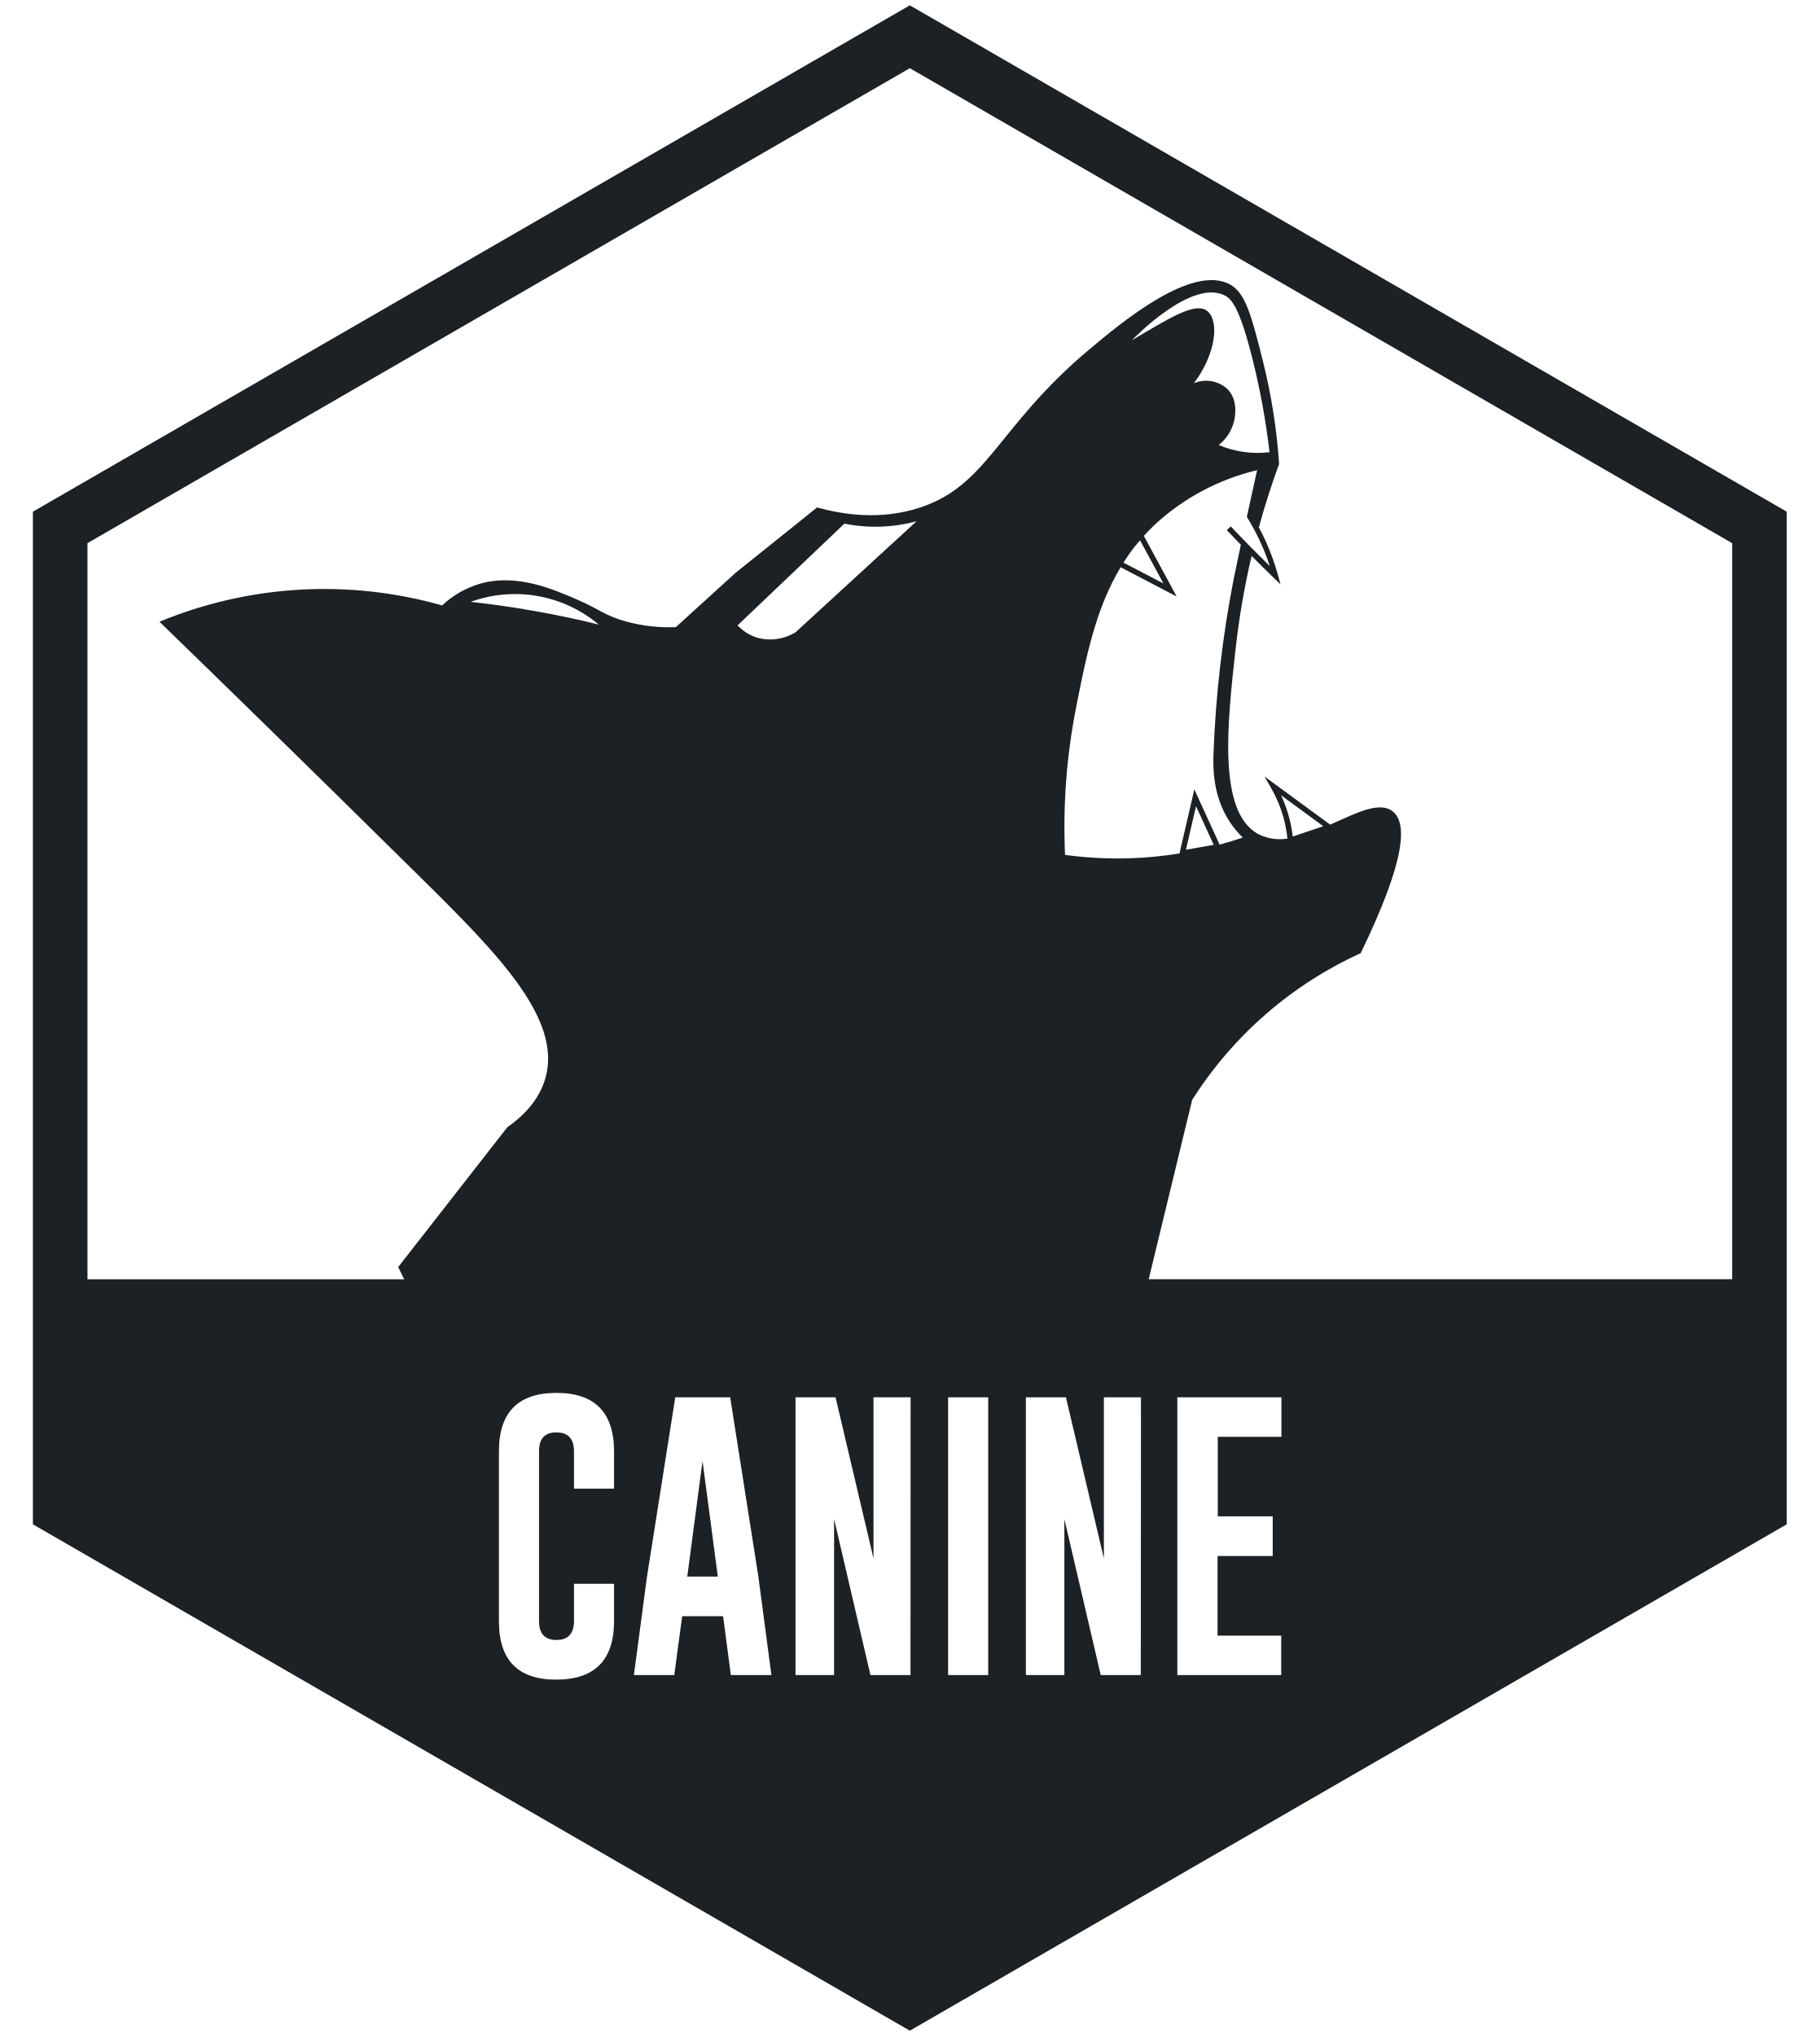
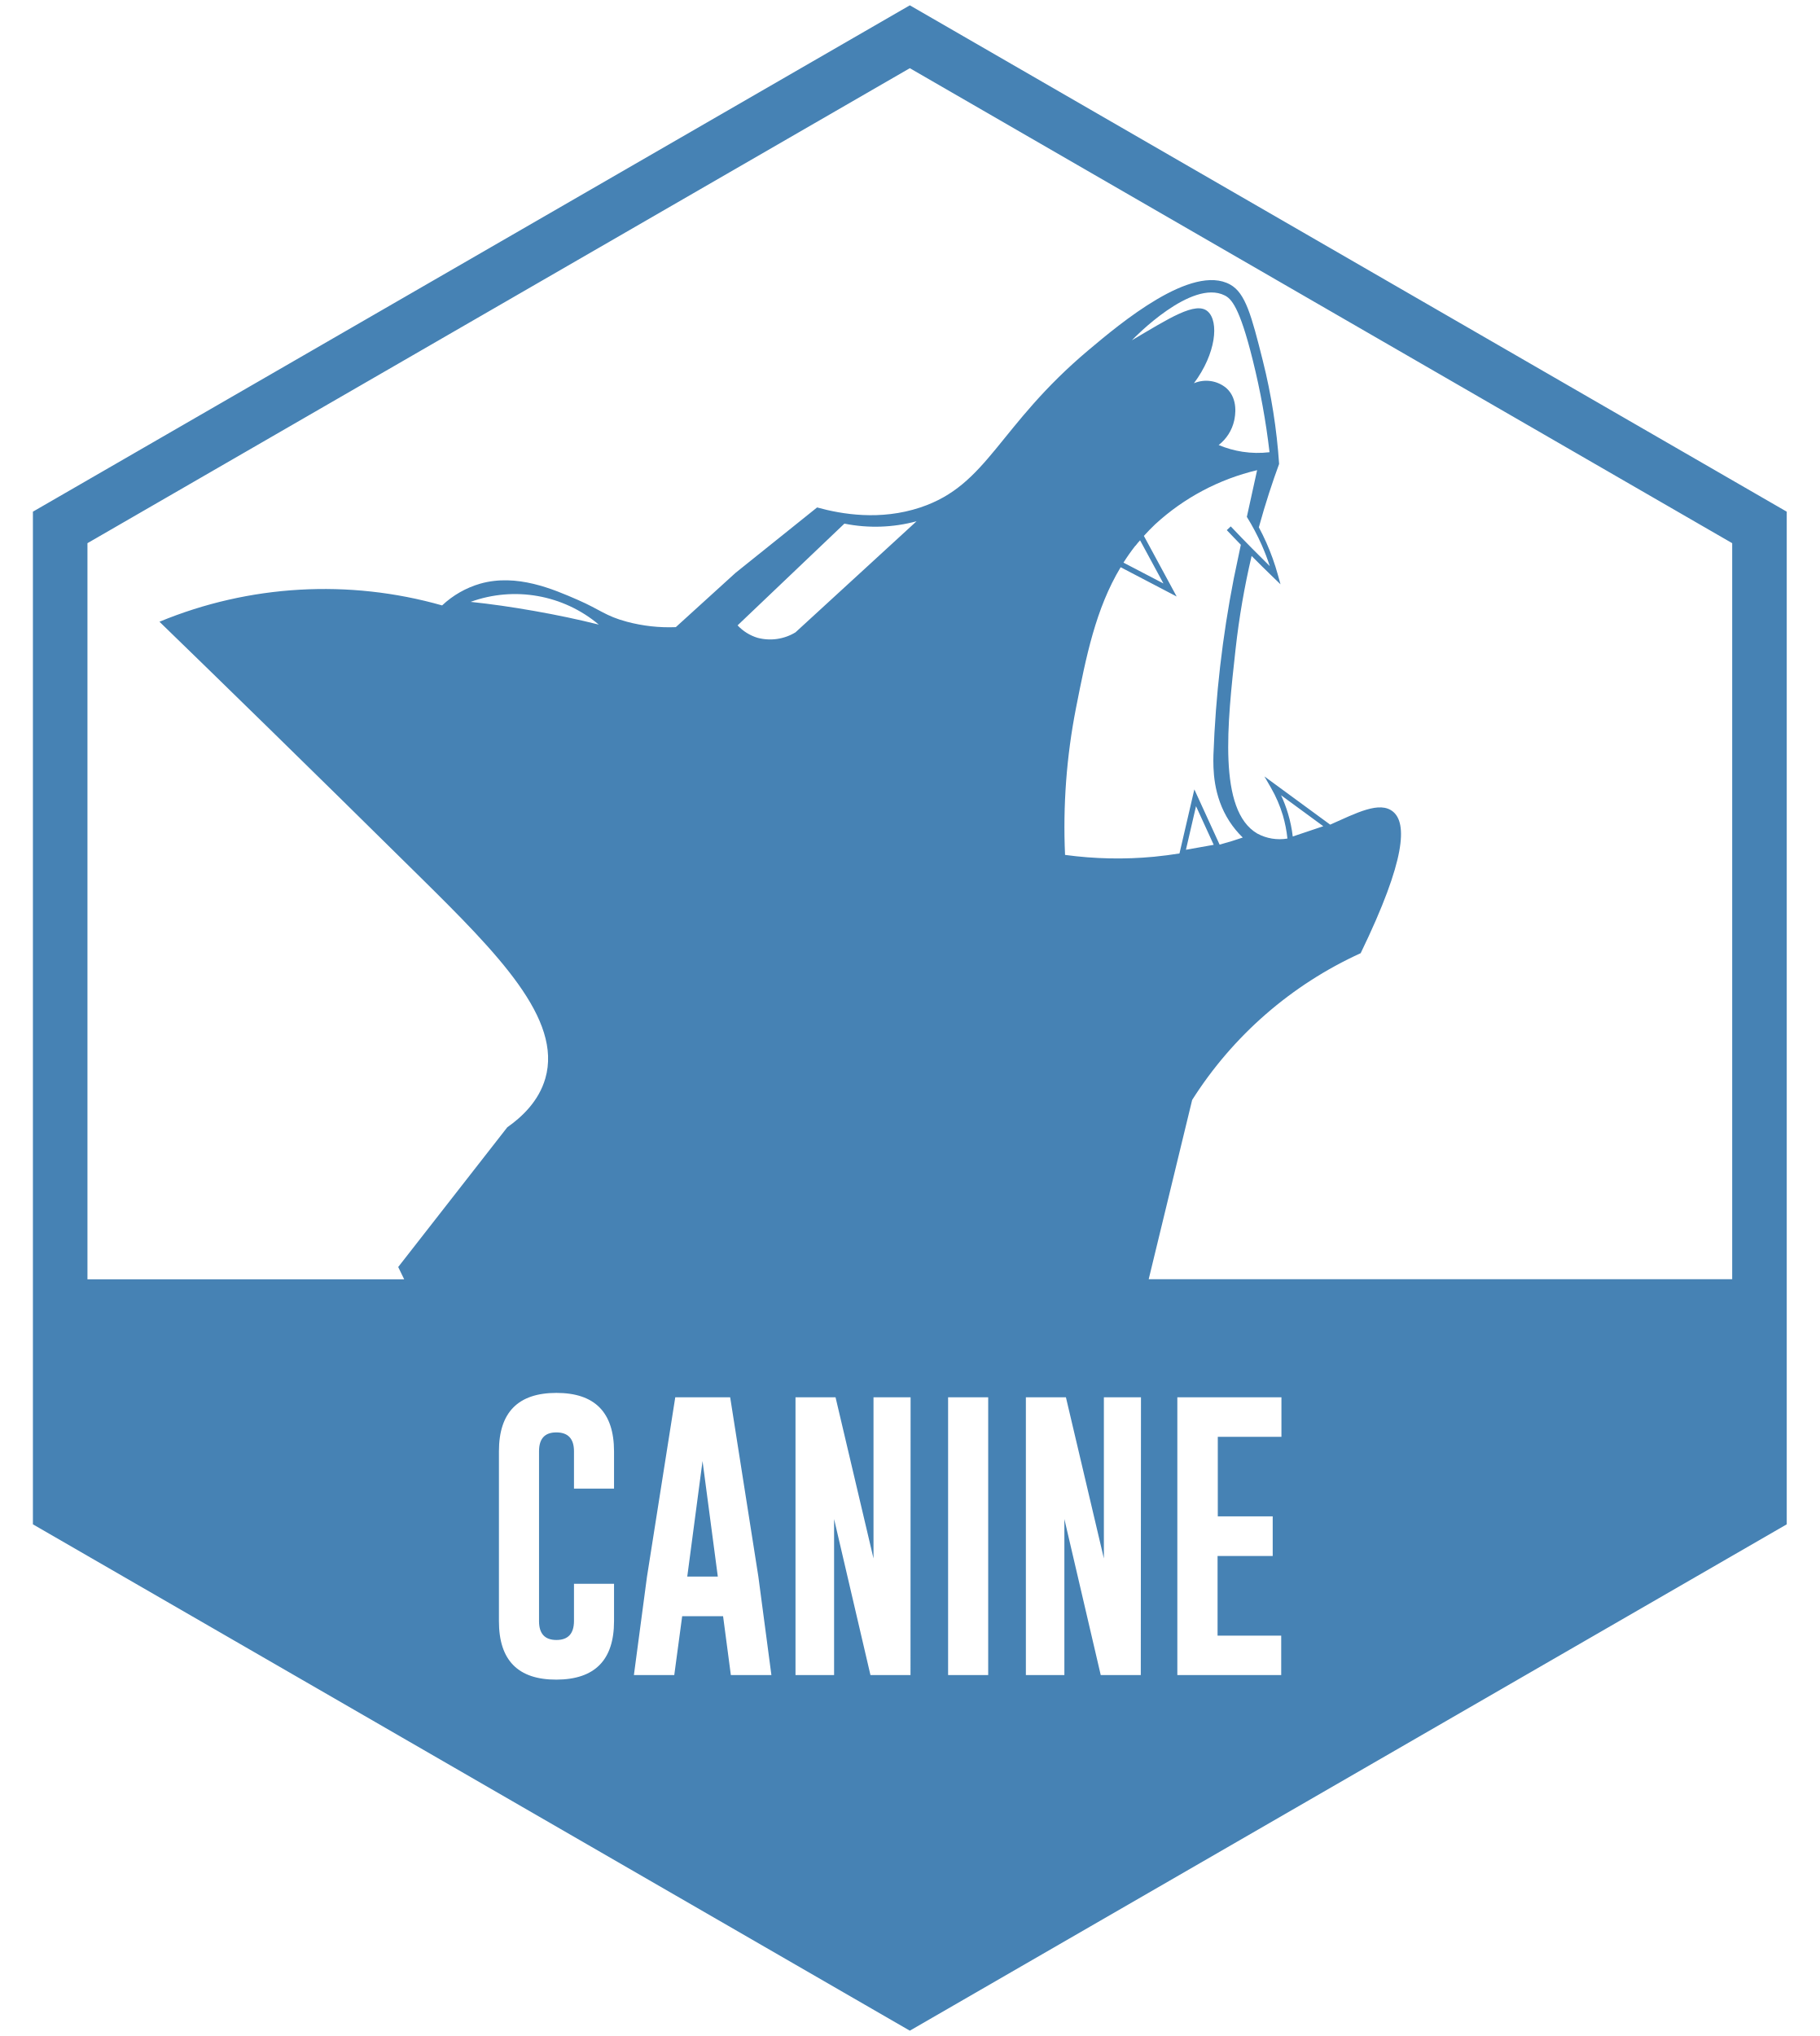
- <svg xmlns="http://www.w3.org/2000/svg" role="img" aria-label="Canine Development" viewBox="0 0 400.29 447.85">
+ <svg xmlns="http://www.w3.org/2000/svg" aria-hidden="true" focusable="false" viewBox="0 0 400.29 447.85">
+   <style>.b{fill:#4682b4}@media (prefers-color-scheme: dark){.b{fill:#7faace}}</style>
  <g id="Layer_8" data-name="Layer 8">
-     <style>g{fill:#1C2126}@media (prefers-color-scheme: dark){g{fill:#E4E9ED}}</style>
-     <g>
+     <g class="b">
      <polygon points="151.19 346.79 157.91 346.79 154.55 321.38 151.19 346.79" />
      <path d="M200.15,1.17,7.24,112.55V335.3L200.15,446.68,393.06,335.3V112.55ZM135.08,327.45h-8.81v-8.22c0-2.74-1.28-4.13-3.83-4.15h-.06c-2.54,0-3.8,1.38-3.8,4.15V356.6q0,4.14,3.83,4.14t3.86-4.14v-8.22h8.81v8.22q0,12.82-12.67,12.86T109.76,356.6V319.23q0-12.84,12.65-12.84t12.67,12.84ZM117.53,134.39c-4.91-.87-9.6-1.54-14-2a28.65,28.65,0,0,1,28.2,5C127.25,136.27,122.53,135.27,117.53,134.39Zm43.25,234.07-1.71-12.95h-9l-1.74,12.95h-8.88l2.87-21.58,6.23-39.52h12.08l6.2,39.43,2.87,21.67Zm39.52,0h-8.81l-8-34.32v34.32H175v-61.1h8.81l8.35,35.44V307.36h8.16ZM175,139.09a10.74,10.74,0,0,1-8.37,1.2,10,10,0,0,1-4.37-2.73l23.5-22.38a34.64,34.64,0,0,0,15.87-.52Zm42.39,229.37h-8.82v-61.1h8.82Zm33.57,0h-8.81l-8-34.32v34.32h-8.47v-61.1h8.81l8.35,35.44V307.36h8.16ZM269.8,85.38a6.91,6.91,0,0,0-7.15-1.08c4.89-6.55,5.53-13.53,3.07-15.77-2.62-2.38-8.62,1.55-16.72,6.32.55-.58,13.11-13.53,20.41-9.87,1.41.71,3.24,2.35,6.18,14.22a160.43,160.43,0,0,1,3.69,20.27,21.88,21.88,0,0,1-5.95-.1,22.3,22.3,0,0,1-5.24-1.48,9.38,9.38,0,0,0,3.42-5.4C271.7,91.59,272.47,87.8,269.8,85.38Zm-20,34.67.5-.63.5-.57,5.14,9.49-8.79-4.58A44.18,44.18,0,0,1,249.76,120.05Zm9.05,11.16-7.21-13.33c.78-.86,1.6-1.72,2.48-2.55a50.27,50.27,0,0,1,22.43-11.91q-1.2,5.39-2.26,10.27h0a50.71,50.71,0,0,1,3.25,6.14,48.43,48.43,0,0,1,1.8,4.7c-1.32-1.3-2.64-2.61-3.92-3.91q-2.4-2.43-4.67-4.83l-.87.82c1,1.07,2.05,2.14,3.09,3.22-.55,2.61-1.07,5.09-1.55,7.4a249.48,249.48,0,0,0-4.48,38.84c-.07,3-.11,9,3.52,14.6a20.66,20.66,0,0,0,2.93,3.56c-1.53.53-3.25,1.06-5.09,1.56l-5.56-12.15-3.27,14.09c-1.77.28-3.63.53-5.56.72a85.35,85.35,0,0,1-19.61-.4,135.92,135.92,0,0,1,2.4-32.28c2.22-11.27,4.32-21.85,9.83-31Zm15.94-17.83h0ZM267,185.83l-6.11,1.09,2.22-9.59ZM281.9,316.05h-14v17.5h12.08v8.72H267.85v17.51h14v8.68H259v-61.1H281.9Zm99.16-34.67H252.7q4.79-19.71,9.56-39.43a86.12,86.12,0,0,1,37.07-32.28c10.14-20.91,10.11-28.58,7.17-31.09s-8.14.28-13.88,2.81l-14.46-10.6,1.42,2.46a28.72,28.72,0,0,1,2.64,6.11,29.4,29.4,0,0,1,1,5.09,10.3,10.3,0,0,1-6.62-1.09c-8.73-5.08-6.6-24.27-4.78-40.65a172.77,172.77,0,0,1,3.52-20.42c1.56,1.58,3.16,3.16,4.78,4.72l1.58,1.52-.59-2.11a50.74,50.74,0,0,0-2.53-7.06c-.5-1.14-1.06-2.27-1.65-3.37,1.49-5.42,3.05-10.1,4.46-13.94a128.74,128.74,0,0,0-3.59-22.72c-2.49-9.89-3.8-14.87-7.18-16.74-8.45-4.66-24.16,8.54-31.08,14.35-20.06,16.85-22.11,29.69-37.07,34.68-8.85,2.94-17.3,1.5-22.72,0L161.82,126l-13.15,11.95a36,36,0,0,1-10.76-1.19c-4.74-1.27-5.82-2.63-10.76-4.79-5.45-2.37-13.46-5.87-21.52-3.58a20.6,20.6,0,0,0-8.37,4.78,94.86,94.86,0,0,0-62.18,3.59c12.58,12.2,32.18,31.3,57.39,56.2,17.11,16.89,31.25,31.2,27.5,44.24-1.45,5.06-5.21,8.54-8.37,10.76l-24,30.74,1.32,2.71H19.24V119.48L200.15,15,381.06,119.48ZM283.36,179a29.84,29.84,0,0,0-1.54-4.07l9.29,6.81L284.39,184A29.3,29.3,0,0,0,283.36,179Z" />
    </g>
  </g>
</svg>
